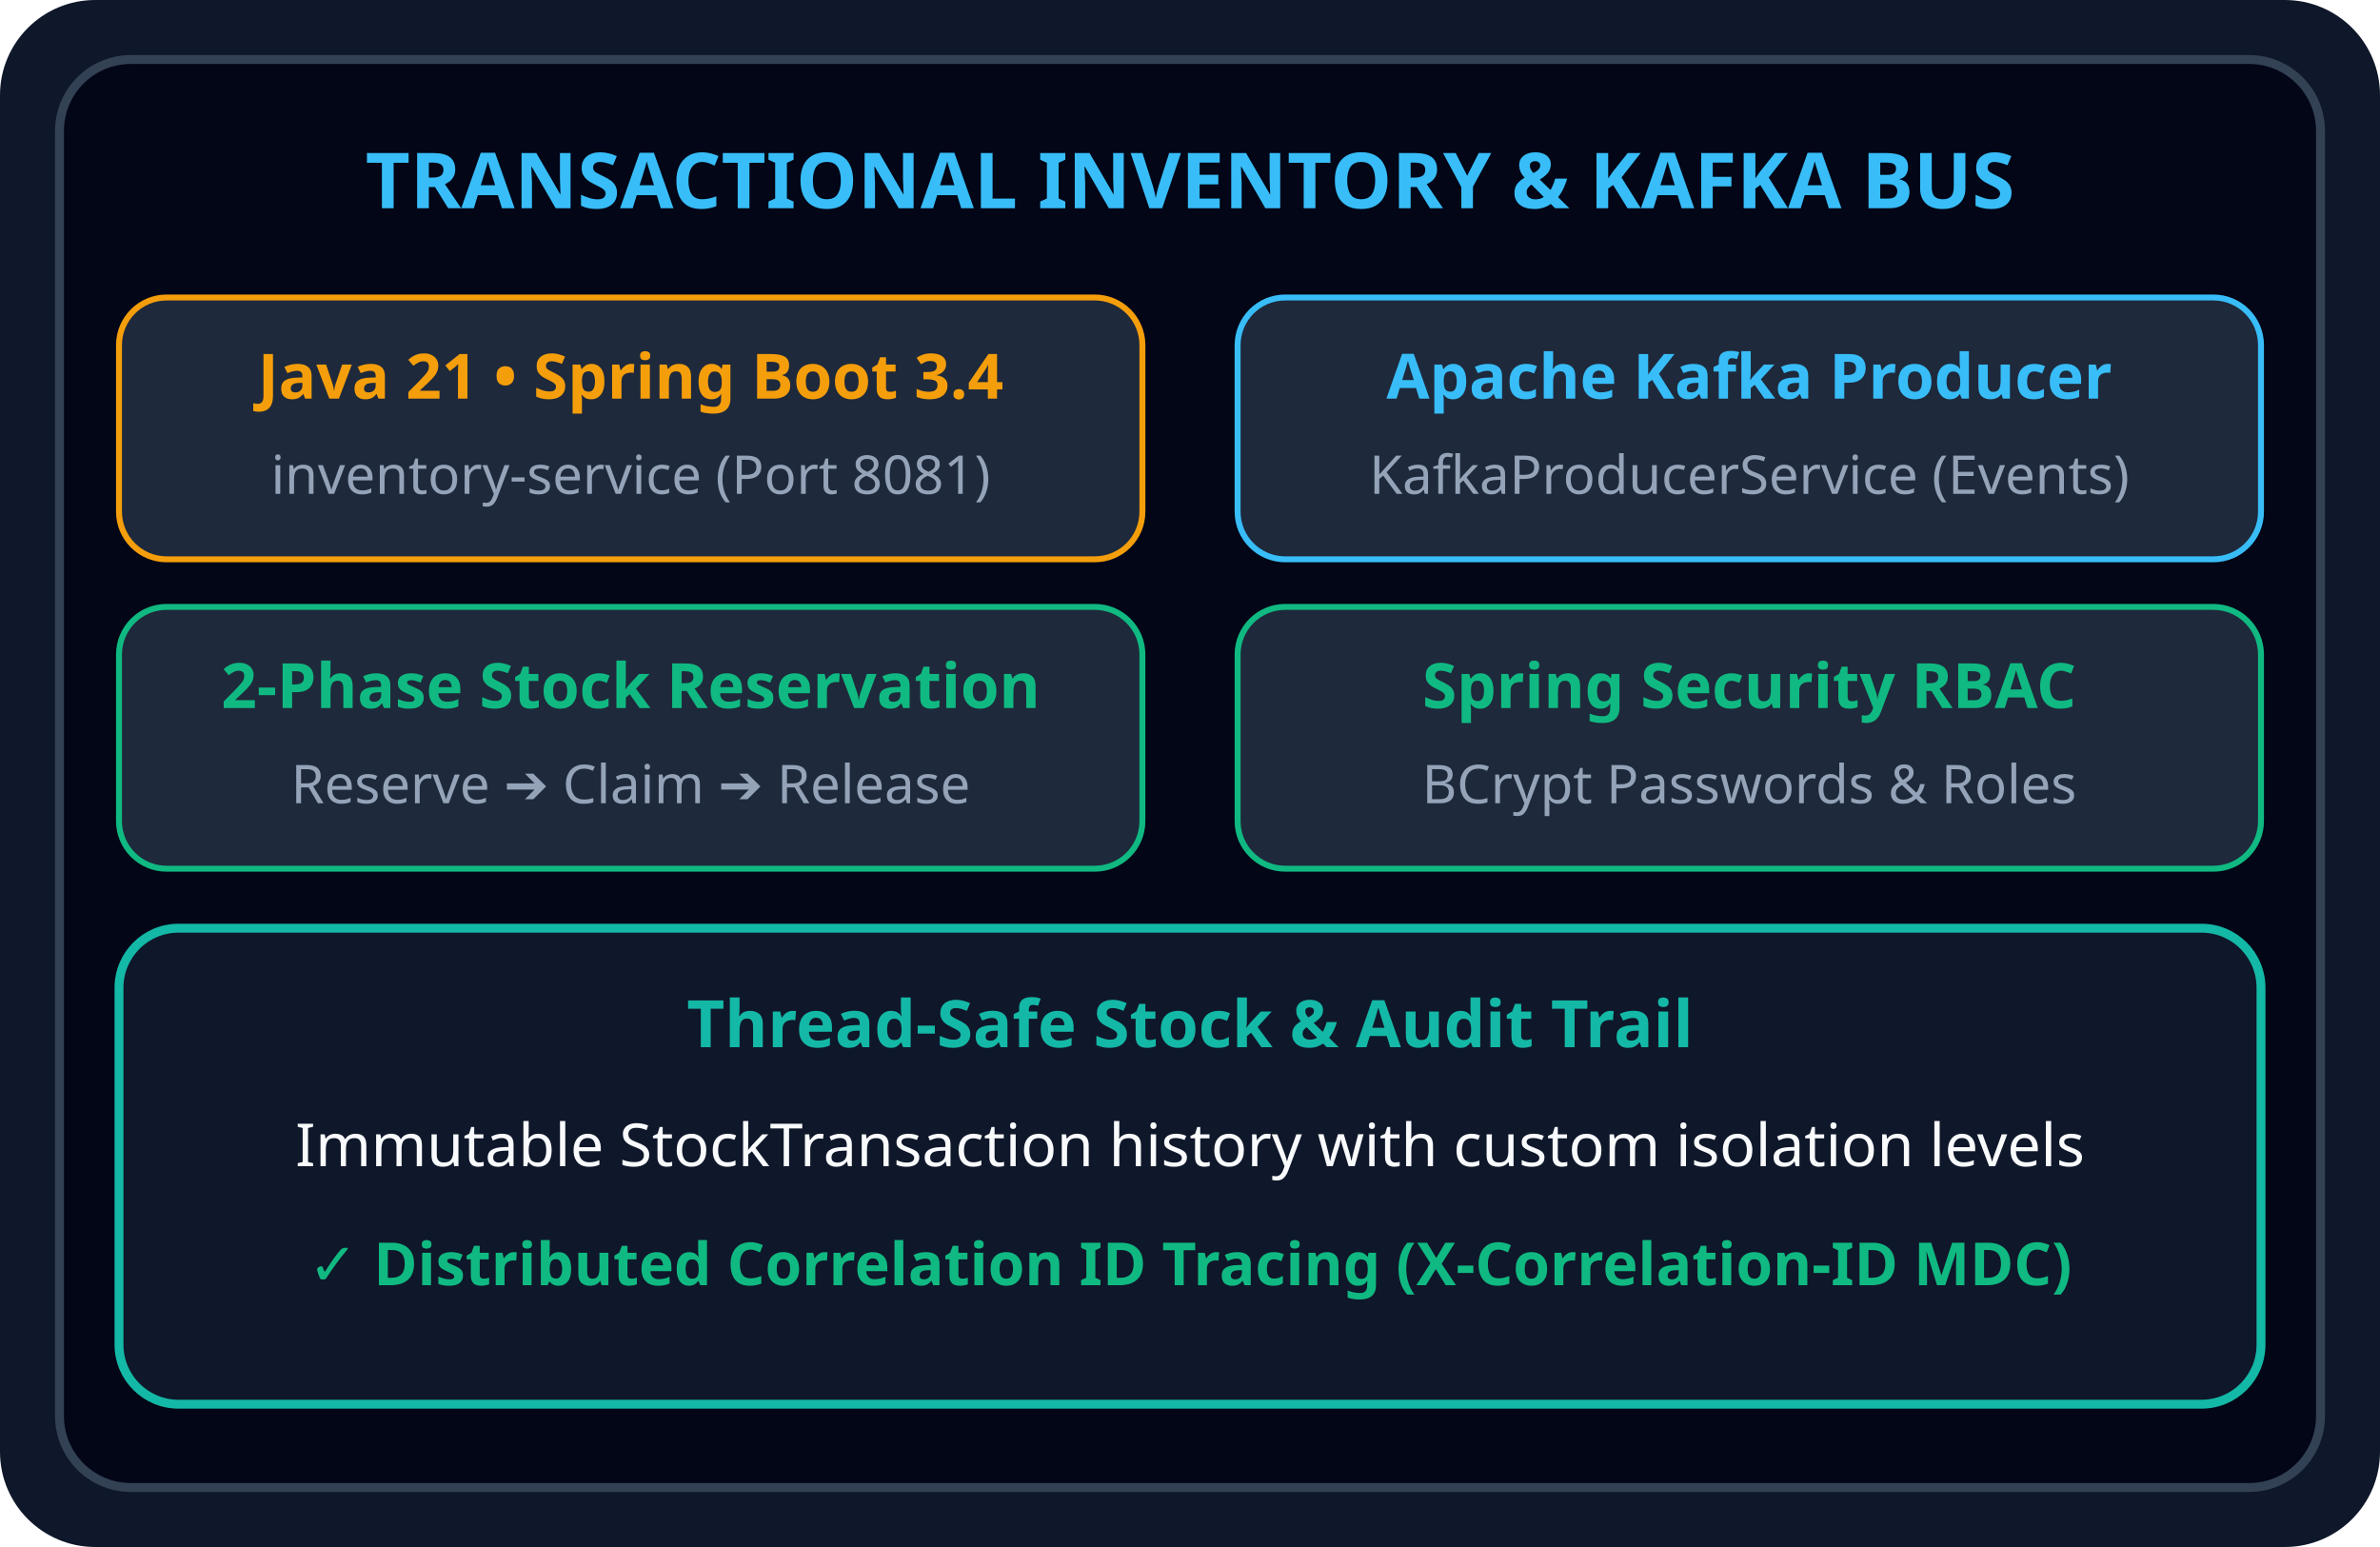
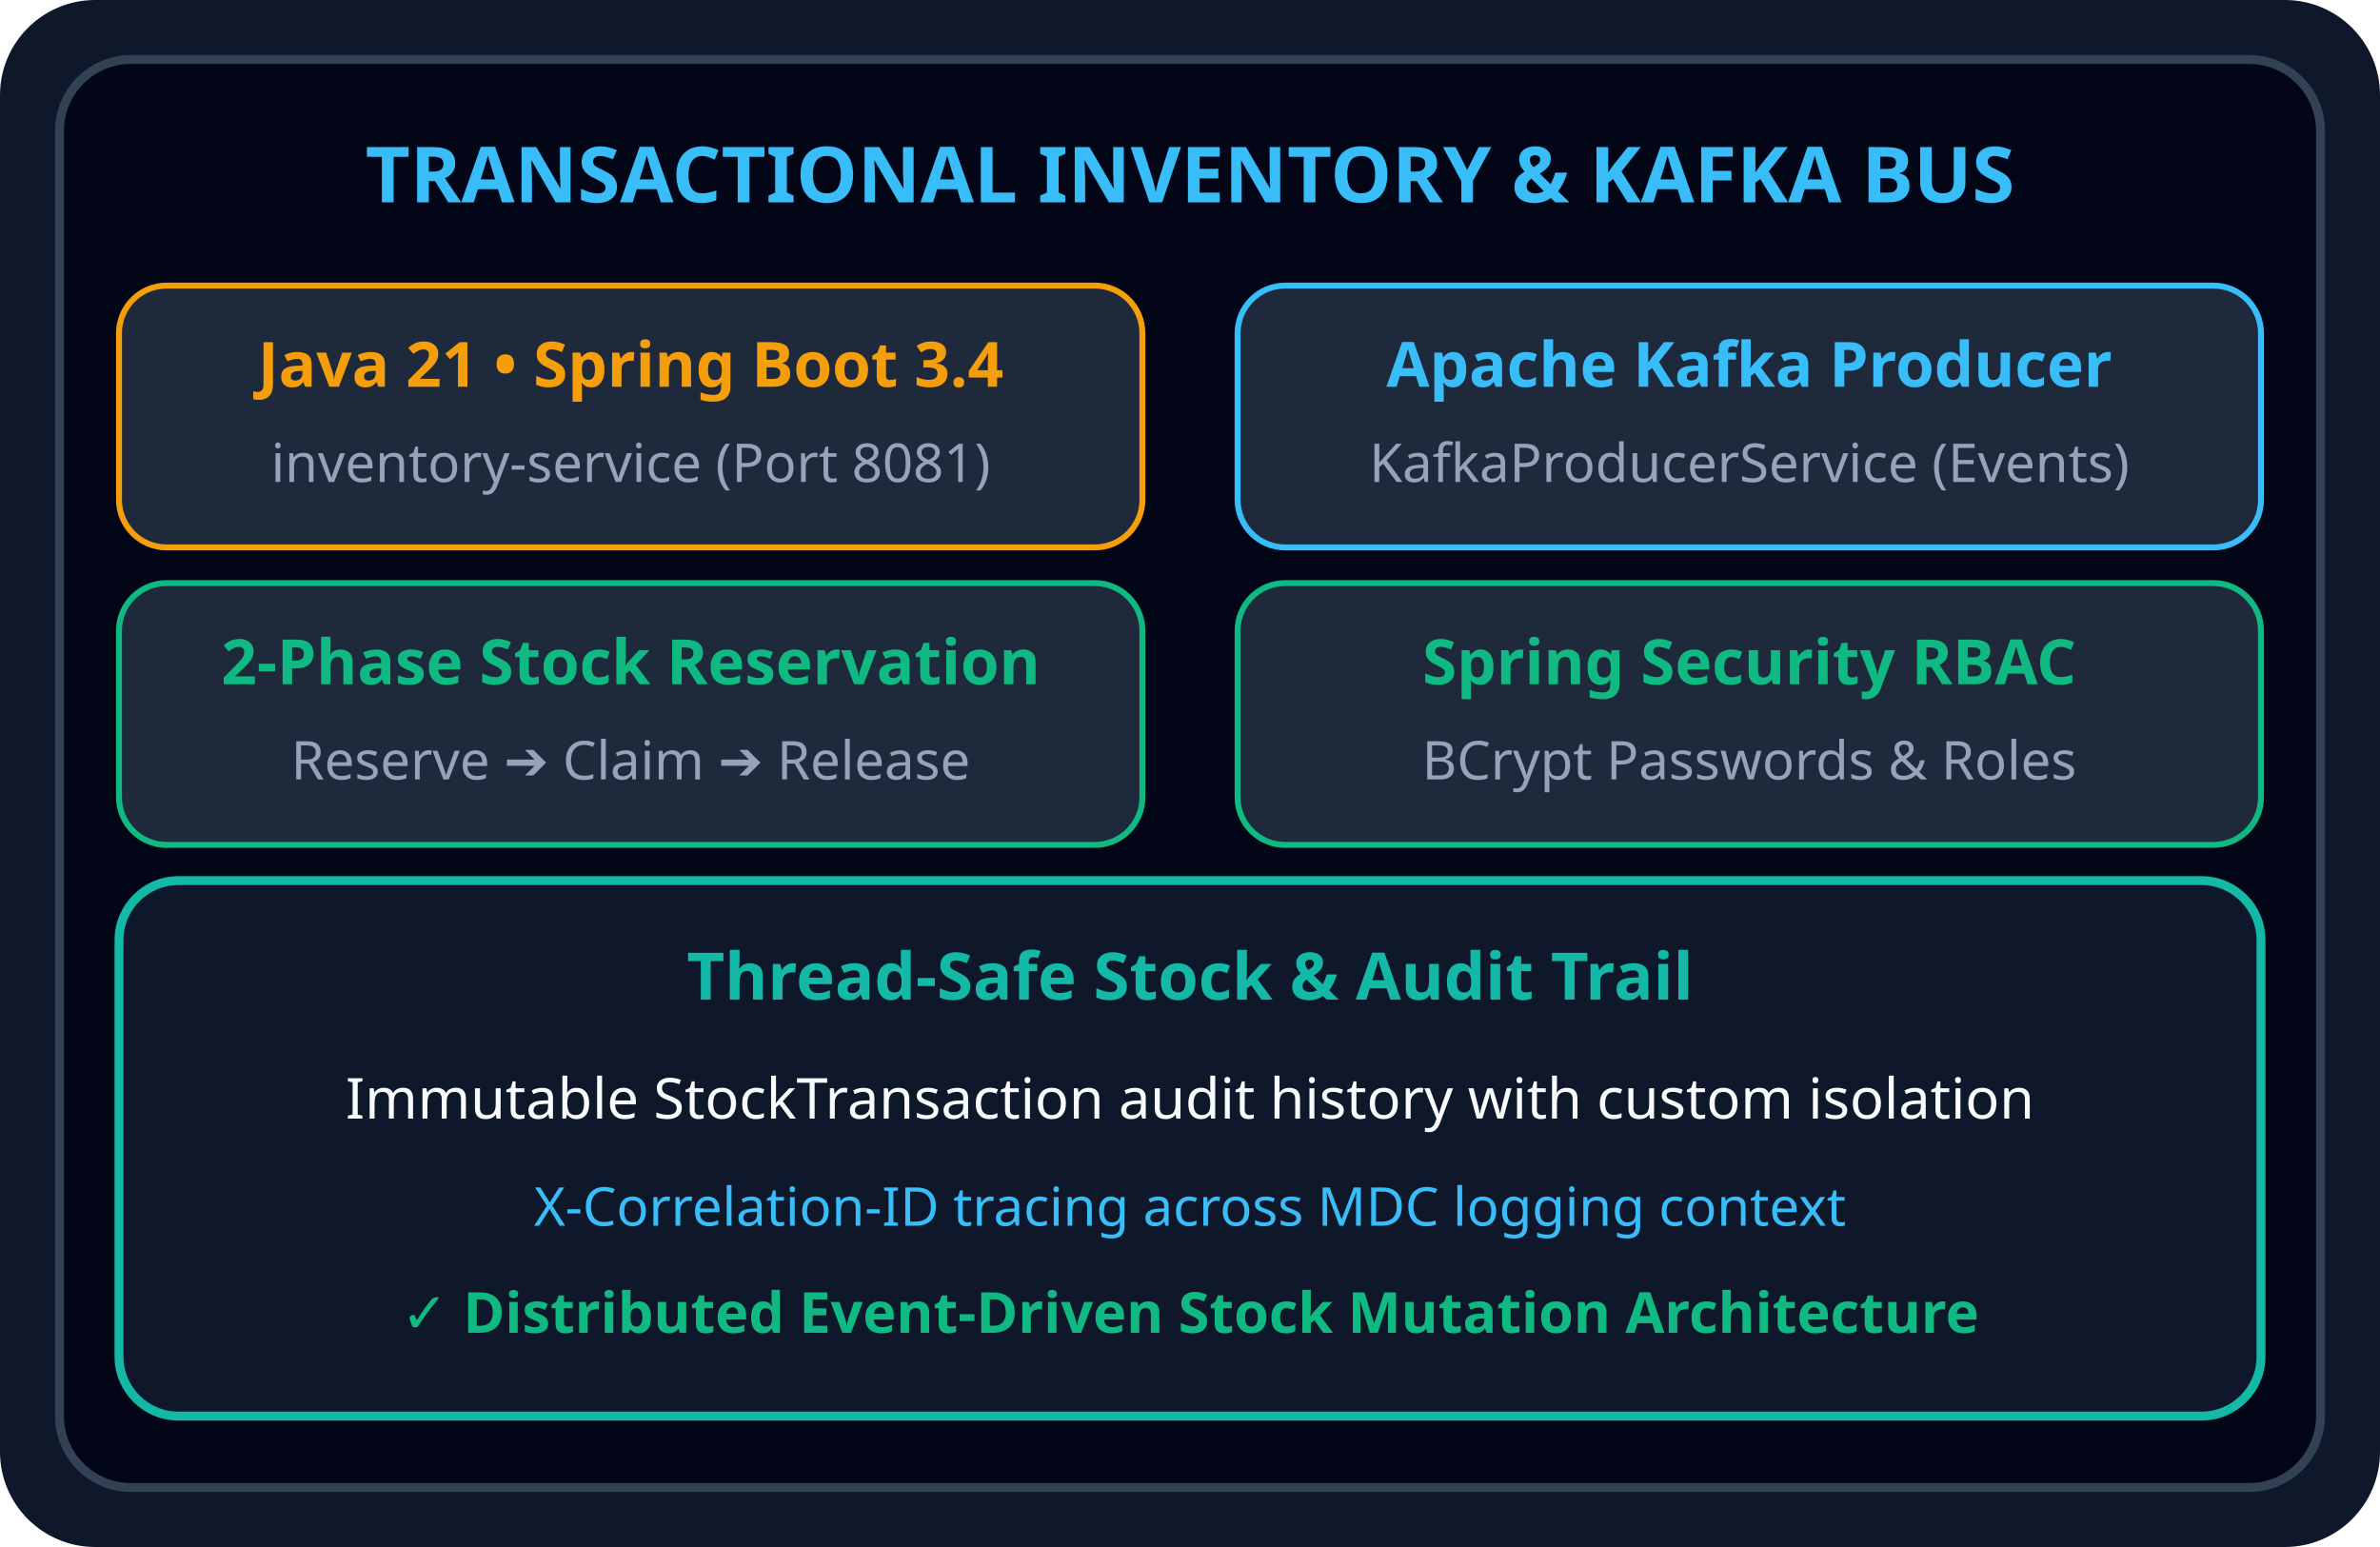
<svg xmlns="http://www.w3.org/2000/svg" viewBox="0 0 400 260">
  <rect width="400" height="260" rx="16" fill="#0F172A" />
  <rect x="10" y="10" width="380" height="240" rx="12" fill="#020617" stroke="#334155" stroke-width="1.5" />
-   <text x="200" y="35" fill="#38BDF8" font-family="system-ui, sans-serif" font-weight="700" font-size="13" text-anchor="middle">TRANSACTIONAL INVENTORY &amp; KAFKA BUS</text>
-   <rect x="20" y="50" width="172" height="44" rx="8" fill="#1E293B" stroke="#F59E0B" stroke-width="1" />
-   <text x="106" y="67" fill="#F59E0B" font-family="system-ui, sans-serif" font-weight="700" font-size="10.5" text-anchor="middle">Java 21 • Spring Boot 3.4</text>
-   <text x="106" y="83" fill="#94A3B8" font-family="system-ui, sans-serif" font-size="9" text-anchor="middle">inventory-service (Port 8081)</text>
-   <rect x="208" y="50" width="172" height="44" rx="8" fill="#1E293B" stroke="#38BDF8" stroke-width="1" />
-   <text x="294" y="67" fill="#38BDF8" font-family="system-ui, sans-serif" font-weight="700" font-size="10.5" text-anchor="middle">Apache Kafka Producer</text>
-   <text x="294" y="83" fill="#94A3B8" font-family="system-ui, sans-serif" font-size="9" text-anchor="middle">KafkaProducerService (Events)</text>
-   <rect x="20" y="102" width="172" height="44" rx="8" fill="#1E293B" stroke="#10B981" stroke-width="1" />
-   <text x="106" y="119" fill="#10B981" font-family="system-ui, sans-serif" font-weight="700" font-size="10.5" text-anchor="middle">2-Phase Stock Reservation</text>
-   <text x="106" y="135" fill="#94A3B8" font-family="system-ui, sans-serif" font-size="9" text-anchor="middle">Reserve ➔ Claim ➔ Release</text>
-   <rect x="208" y="102" width="172" height="44" rx="8" fill="#1E293B" stroke="#10B981" stroke-width="1" />
-   <text x="294" y="119" fill="#10B981" font-family="system-ui, sans-serif" font-weight="700" font-size="10.5" text-anchor="middle">Spring Security RBAC</text>
-   <text x="294" y="135" fill="#94A3B8" font-family="system-ui, sans-serif" font-size="9" text-anchor="middle">BCrypt Passwords &amp; Roles</text>
-   <rect x="20" y="156" width="360" height="80" rx="10" fill="#0F172A" stroke="#14B8A6" stroke-width="1.5" />
-   <text x="200" y="176" fill="#14B8A6" font-family="system-ui, sans-serif" font-weight="700" font-size="11" text-anchor="middle">Thread-Safe Stock &amp; Audit Trail</text>
-   <text x="200" y="196" fill="#F8FAFC" font-family="system-ui, sans-serif" font-size="10" text-anchor="middle">Immutable StockTransaction history with custom isolation levels</text>
-   <text x="200" y="216" fill="#10B981" font-family="system-ui, sans-serif" font-weight="600" font-size="10" text-anchor="middle">✓ Distributed Correlation ID Tracing (X-Correlation-ID MDC)</text>
+   <text x="200" y="34" fill="#38BDF8" font-family="system-ui, sans-serif" font-weight="700" font-size="13" text-anchor="middle">TRANSACTIONAL INVENTORY &amp; KAFKA BUS</text>
+   <rect x="20" y="48" width="172" height="44" rx="8" fill="#1E293B" stroke="#F59E0B" stroke-width="1" />
+   <text x="106" y="65" fill="#F59E0B" font-family="system-ui, sans-serif" font-weight="700" font-size="10.5" text-anchor="middle">Java 21 • Spring Boot 3.4</text>
+   <text x="106" y="81" fill="#94A3B8" font-family="system-ui, sans-serif" font-size="9" text-anchor="middle">inventory-service (Port 8081)</text>
+   <rect x="208" y="48" width="172" height="44" rx="8" fill="#1E293B" stroke="#38BDF8" stroke-width="1" />
+   <text x="294" y="65" fill="#38BDF8" font-family="system-ui, sans-serif" font-weight="700" font-size="10.5" text-anchor="middle">Apache Kafka Producer</text>
+   <text x="294" y="81" fill="#94A3B8" font-family="system-ui, sans-serif" font-size="9" text-anchor="middle">KafkaProducerService (Events)</text>
+   <rect x="20" y="98" width="172" height="44" rx="8" fill="#1E293B" stroke="#10B981" stroke-width="1" />
+   <text x="106" y="115" fill="#10B981" font-family="system-ui, sans-serif" font-weight="700" font-size="10.5" text-anchor="middle">2-Phase Stock Reservation</text>
+   <text x="106" y="131" fill="#94A3B8" font-family="system-ui, sans-serif" font-size="9" text-anchor="middle">Reserve ➔ Claim ➔ Release</text>
+   <rect x="208" y="98" width="172" height="44" rx="8" fill="#1E293B" stroke="#10B981" stroke-width="1" />
+   <text x="294" y="115" fill="#10B981" font-family="system-ui, sans-serif" font-weight="700" font-size="10.5" text-anchor="middle">Spring Security RBAC</text>
+   <text x="294" y="131" fill="#94A3B8" font-family="system-ui, sans-serif" font-size="9" text-anchor="middle">BCrypt Passwords &amp; Roles</text>
+   <rect x="20" y="148" width="360" height="90" rx="10" fill="#0F172A" stroke="#14B8A6" stroke-width="1.5" />
+   <text x="200" y="168" fill="#14B8A6" font-family="system-ui, sans-serif" font-weight="700" font-size="11" text-anchor="middle">Thread-Safe Stock &amp; Audit Trail</text>
+   <text x="200" y="188" fill="#F8FAFC" font-family="system-ui, sans-serif" font-size="9.5" text-anchor="middle">Immutable StockTransaction audit history with custom isolation</text>
+   <text x="200" y="206" fill="#38BDF8" font-family="system-ui, sans-serif" font-size="9" text-anchor="middle">X-Correlation-ID tracing across MDC logging context</text>
+   <text x="200" y="224" fill="#10B981" font-family="system-ui, sans-serif" font-weight="600" font-size="9.5" text-anchor="middle">✓ Distributed Event-Driven Stock Mutation Architecture</text>
</svg>
